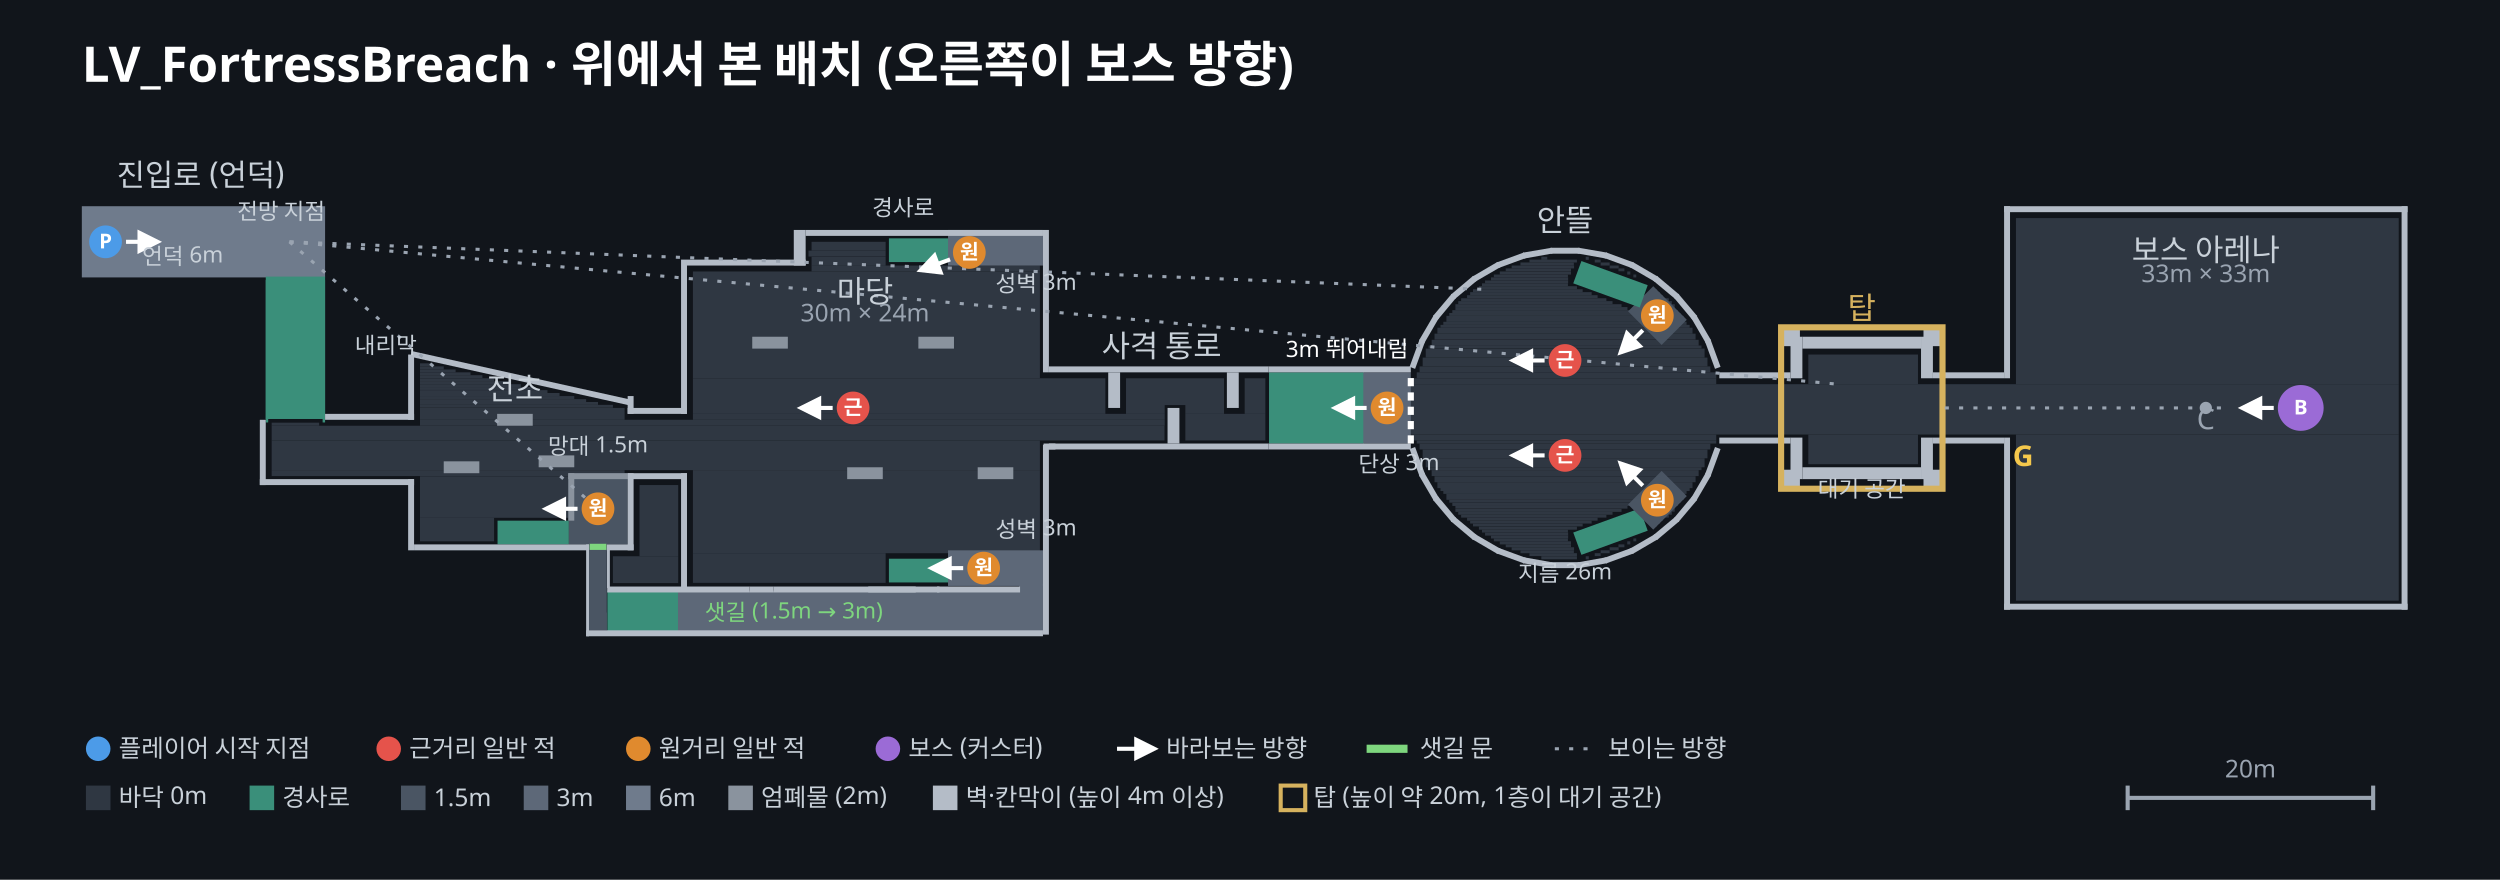
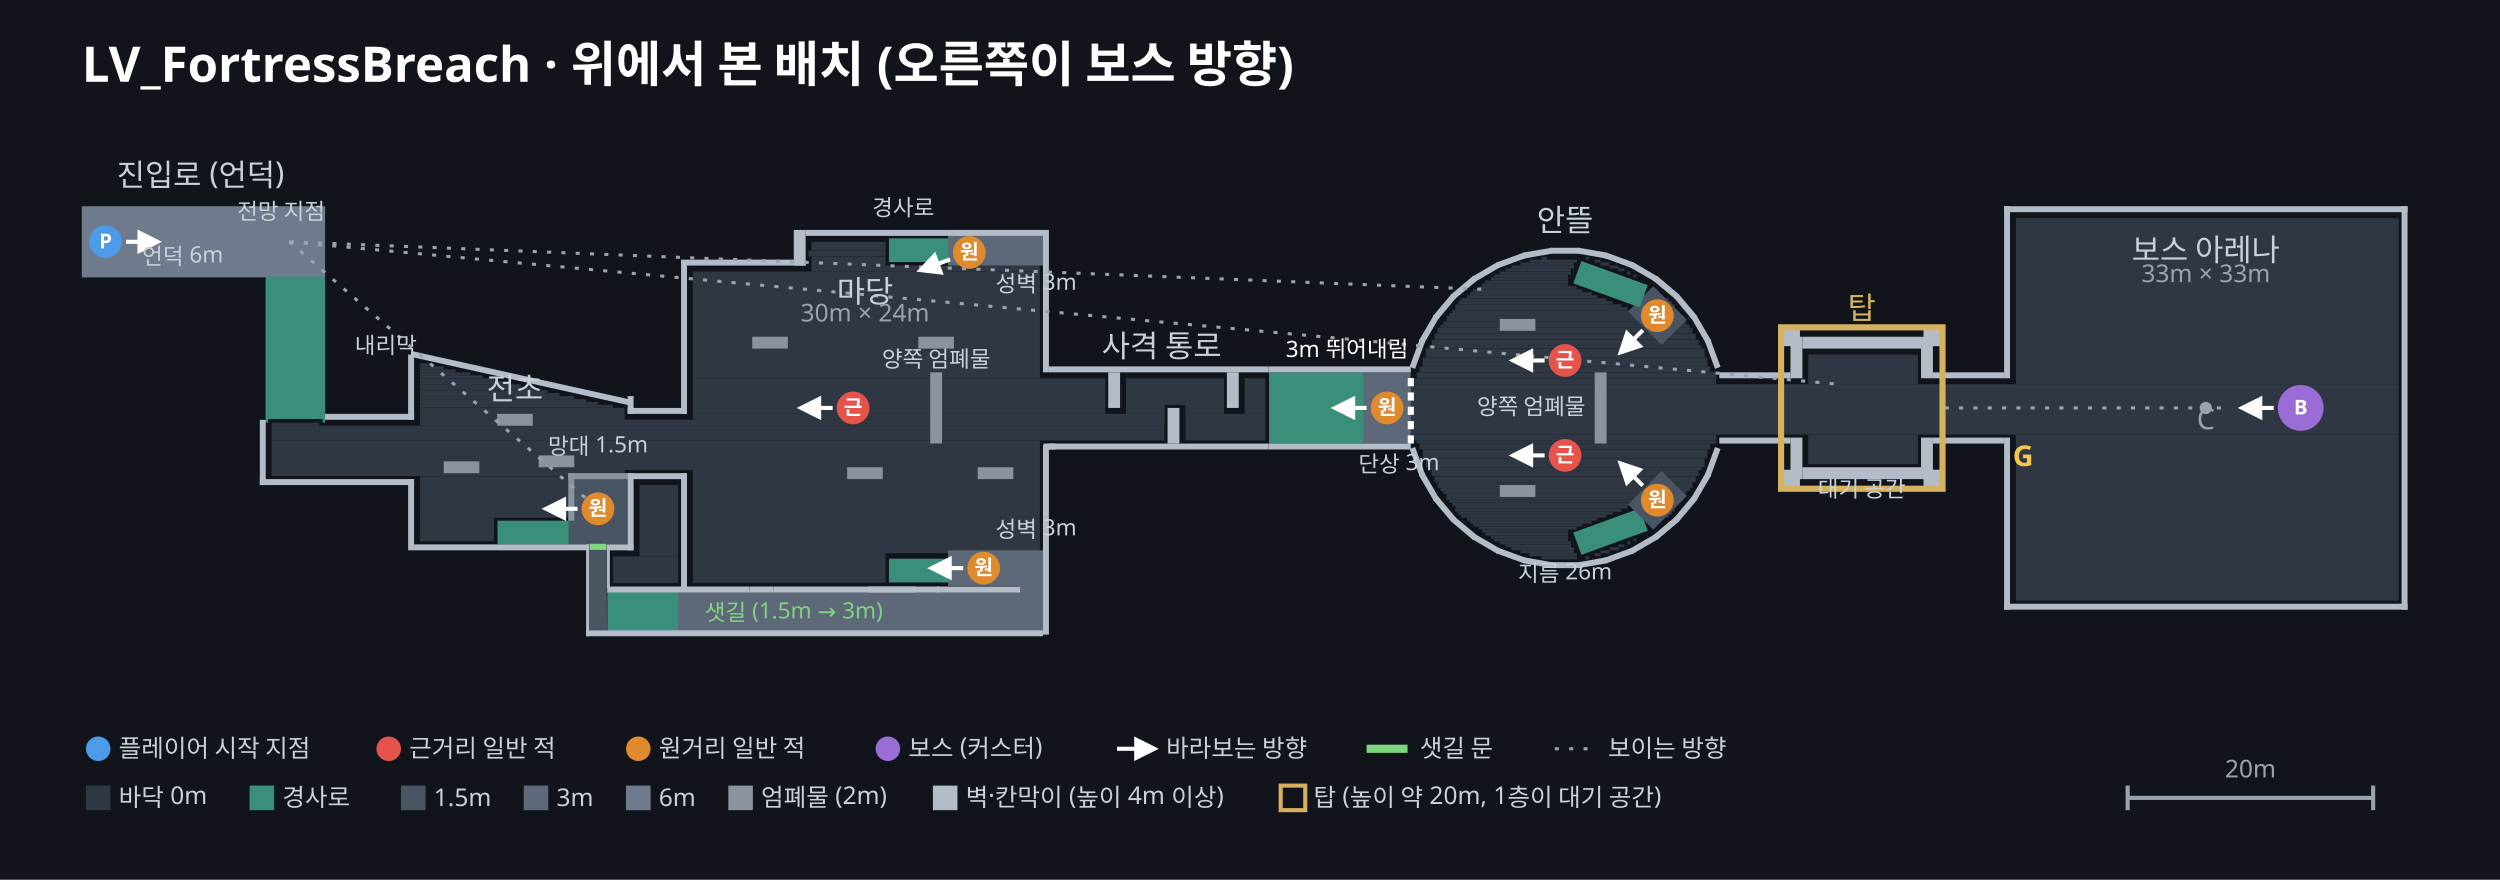
<svg xmlns="http://www.w3.org/2000/svg" width="1222" height="430" viewBox="0 0 1222 430" font-family="'Malgun Gothic', 'Apple SD Gothic Neo', 'Noto Sans KR', sans-serif">
  <defs>
    <marker id="arrowFacing" viewBox="0 0 10 10" refX="8" refY="5" markerWidth="6" markerHeight="6" orient="auto">
      <path d="M0 0 L10 5 L0 10 Z" fill="#FFFFFF" />
    </marker>
  </defs>
  <rect width="1222" height="430" fill="#11151b" />
  <text x="40.0" y="40.0" font-size="24" fill="#FFFFFF" font-weight="700">LV_FortressBreach · 위에서 본 배치 (오른쪽이 보스 방향)</text>
  <rect x="396.7" y="118.2" width="36.2" height="4.3" fill="#2f3742" />
  <rect x="395.2" y="122.5" width="37.7" height="2.9" fill="#2f3742" />
  <rect x="775.1" y="125.5" width="1.5" height="1.5" fill="#2f3742" />
  <rect x="753.4" y="125.5" width="2.9" height="1.5" fill="#2f3742" />
  <rect x="747.6" y="126.9" width="23.2" height="1.4" fill="#2f3742" />
  <rect x="779.5" y="126.9" width="2.9" height="1.4" fill="#2f3742" />
  <rect x="466.3" y="118.2" width="42.0" height="11.6" fill="#2f3742" />
  <rect x="396.7" y="125.5" width="36.2" height="4.4" fill="#2f3742" />
  <rect x="782.4" y="128.3" width="4.4" height="1.5" fill="#2f3742" />
  <rect x="743.2" y="128.3" width="26.1" height="1.5" fill="#2f3742" />
  <rect x="786.8" y="129.8" width="4.4" height="1.4" fill="#2f3742" />
  <rect x="738.9" y="129.8" width="30.5" height="1.4" fill="#2f3742" />
  <rect x="396.7" y="129.8" width="111.6" height="2.9" fill="#2f3742" />
  <rect x="736.0" y="131.2" width="31.9" height="1.4" fill="#2f3742" />
  <rect x="791.1" y="131.2" width="2.9" height="1.4" fill="#2f3742" />
  <rect x="733.1" y="132.7" width="34.8" height="1.5" fill="#2f3742" />
  <rect x="795.4" y="132.7" width="1.5" height="1.5" fill="#2f3742" />
  <rect x="730.2" y="134.2" width="36.2" height="1.4" fill="#2f3742" />
  <rect x="798.4" y="134.2" width="1.4" height="1.4" fill="#2f3742" />
  <rect x="728.8" y="135.6" width="37.7" height="1.5" fill="#2f3742" />
  <rect x="725.9" y="137.1" width="40.6" height="1.4" fill="#2f3742" />
  <rect x="724.4" y="138.5" width="42.0" height="1.4" fill="#2f3742" />
  <rect x="722.9" y="139.9" width="47.9" height="1.5" fill="#2f3742" />
  <rect x="807.0" y="141.4" width="2.9" height="1.4" fill="#2f3742" />
  <rect x="720.0" y="141.4" width="53.6" height="1.4" fill="#2f3742" />
  <rect x="805.6" y="142.8" width="5.8" height="1.5" fill="#2f3742" />
  <rect x="718.6" y="142.8" width="59.4" height="1.5" fill="#2f3742" />
  <rect x="805.6" y="144.3" width="7.2" height="1.4" fill="#2f3742" />
  <rect x="717.1" y="144.3" width="63.8" height="1.4" fill="#2f3742" />
  <rect x="714.2" y="145.8" width="71.0" height="1.4" fill="#2f3742" />
  <rect x="805.6" y="145.8" width="10.1" height="1.4" fill="#2f3742" />
  <rect x="805.6" y="147.2" width="11.6" height="1.5" fill="#2f3742" />
  <rect x="712.8" y="147.2" width="75.4" height="1.5" fill="#2f3742" />
  <rect x="711.4" y="148.7" width="81.2" height="1.4" fill="#2f3742" />
  <rect x="804.1" y="148.7" width="14.5" height="2.9" fill="#2f3742" />
  <rect x="711.4" y="150.1" width="84.1" height="1.5" fill="#2f3742" />
  <rect x="804.1" y="151.6" width="16.0" height="1.4" fill="#2f3742" />
  <rect x="709.9" y="151.6" width="89.9" height="1.4" fill="#2f3742" />
  <rect x="708.4" y="153.0" width="113.1" height="1.4" fill="#2f3742" />
  <rect x="707.0" y="154.4" width="116.0" height="2.9" fill="#2f3742" />
  <rect x="705.5" y="157.3" width="118.9" height="1.5" fill="#2f3742" />
  <rect x="704.1" y="158.8" width="121.8" height="1.4" fill="#2f3742" />
  <rect x="702.6" y="160.2" width="124.7" height="2.9" fill="#2f3742" />
  <rect x="701.2" y="163.1" width="127.6" height="2.9" fill="#2f3742" />
  <rect x="699.8" y="166.1" width="130.5" height="2.9" fill="#2f3742" />
  <rect x="698.3" y="168.9" width="133.4" height="1.4" fill="#2f3742" />
  <rect x="696.9" y="170.4" width="136.3" height="4.4" fill="#2f3742" />
  <rect x="695.4" y="174.8" width="139.2" height="4.3" fill="#2f3742" />
  <rect x="205.3" y="177.6" width="5.8" height="1.5" fill="#2f3742" />
  <rect x="205.3" y="179.1" width="11.6" height="1.5" fill="#2f3742" />
  <rect x="693.9" y="179.1" width="142.1" height="2.9" fill="#2f3742" />
  <rect x="205.3" y="180.6" width="17.4" height="1.4" fill="#2f3742" />
  <rect x="205.3" y="182.0" width="24.7" height="1.4" fill="#2f3742" />
  <rect x="338.7" y="132.7" width="169.6" height="52.2" fill="#2f3742" />
  <rect x="692.5" y="182.0" width="146.4" height="2.9" fill="#2f3742" />
  <rect x="205.3" y="183.4" width="30.5" height="1.4" fill="#2f3742" />
  <rect x="205.3" y="184.9" width="36.2" height="1.5" fill="#2f3742" />
  <rect x="985.4" y="106.6" width="187.1" height="81.2" fill="#2f3742" />
  <rect x="883.9" y="173.3" width="53.6" height="14.5" fill="#2f3742" />
  <rect x="669.3" y="184.9" width="169.6" height="2.9" fill="#2f3742" />
  <rect x="205.3" y="186.3" width="43.5" height="1.5" fill="#2f3742" />
  <rect x="205.3" y="187.8" width="49.3" height="1.4" fill="#2f3742" />
  <rect x="205.3" y="189.2" width="56.6" height="1.4" fill="#2f3742" />
  <rect x="205.3" y="190.7" width="62.3" height="1.4" fill="#2f3742" />
  <rect x="205.3" y="192.1" width="68.2" height="1.5" fill="#2f3742" />
  <rect x="205.3" y="193.6" width="75.4" height="1.5" fill="#2f3742" />
  <rect x="205.3" y="195.1" width="81.2" height="1.4" fill="#2f3742" />
  <rect x="550.4" y="184.9" width="47.9" height="13.1" fill="#2f3742" />
  <rect x="205.3" y="196.5" width="87.0" height="1.4" fill="#2f3742" />
  <rect x="205.3" y="197.9" width="94.3" height="1.4" fill="#2f3742" />
  <rect x="608.4" y="184.9" width="10.1" height="17.4" fill="#2f3742" />
  <rect x="338.7" y="184.9" width="201.6" height="17.4" fill="#2f3742" />
  <rect x="579.4" y="197.9" width="18.9" height="4.4" fill="#2f3742" />
  <rect x="550.4" y="197.9" width="18.9" height="4.4" fill="#2f3742" />
  <rect x="205.3" y="199.4" width="100.0" height="5.8" fill="#2f3742" />
  <rect x="338.7" y="202.3" width="230.6" height="2.9" fill="#2f3742" />
  <rect x="205.3" y="205.2" width="364.0" height="2.9" fill="#2f3742" />
  <rect x="132.8" y="206.6" width="23.2" height="1.5" fill="#2f3742" />
  <rect x="669.3" y="187.8" width="503.2" height="24.6" fill="#2f3742" />
  <rect x="579.4" y="202.3" width="39.1" height="13.0" fill="#2f3742" />
  <rect x="132.8" y="208.1" width="436.4" height="7.2" fill="#2f3742" />
  <rect x="669.3" y="212.4" width="169.6" height="2.9" fill="#2f3742" />
  <rect x="692.5" y="215.3" width="146.4" height="1.5" fill="#2f3742" />
  <rect x="693.9" y="216.8" width="142.1" height="2.9" fill="#2f3742" />
  <rect x="695.4" y="219.7" width="139.2" height="4.3" fill="#2f3742" />
  <rect x="883.9" y="212.4" width="53.6" height="14.5" fill="#2f3742" />
  <rect x="696.9" y="224.0" width="136.3" height="4.4" fill="#2f3742" />
  <rect x="132.8" y="215.3" width="375.5" height="14.5" fill="#2f3742" />
  <rect x="698.3" y="228.4" width="133.4" height="1.4" fill="#2f3742" />
  <rect x="132.8" y="229.8" width="172.5" height="2.9" fill="#2f3742" />
  <rect x="699.8" y="229.8" width="130.5" height="2.9" fill="#2f3742" />
  <rect x="701.2" y="232.8" width="127.6" height="2.9" fill="#2f3742" />
  <rect x="702.6" y="235.7" width="124.7" height="2.9" fill="#2f3742" />
  <rect x="704.1" y="238.5" width="121.8" height="1.5" fill="#2f3742" />
  <rect x="705.5" y="240.0" width="118.9" height="1.4" fill="#2f3742" />
  <rect x="707.0" y="241.4" width="116.0" height="2.9" fill="#2f3742" />
  <rect x="708.4" y="244.3" width="113.1" height="1.4" fill="#2f3742" />
  <rect x="709.9" y="245.8" width="89.9" height="1.5" fill="#2f3742" />
  <rect x="804.1" y="245.8" width="16.0" height="1.5" fill="#2f3742" />
  <rect x="711.4" y="247.2" width="84.1" height="1.4" fill="#2f3742" />
  <rect x="804.1" y="247.2" width="14.5" height="2.9" fill="#2f3742" />
  <rect x="711.4" y="248.7" width="81.2" height="1.5" fill="#2f3742" />
  <rect x="805.6" y="250.2" width="11.6" height="1.4" fill="#2f3742" />
  <rect x="712.8" y="250.2" width="75.4" height="1.4" fill="#2f3742" />
  <rect x="205.3" y="232.8" width="100.0" height="20.3" fill="#2f3742" />
  <rect x="714.2" y="251.6" width="71.0" height="1.4" fill="#2f3742" />
  <rect x="805.6" y="251.6" width="10.1" height="1.4" fill="#2f3742" />
  <rect x="805.6" y="253.0" width="7.2" height="1.5" fill="#2f3742" />
  <rect x="717.1" y="253.0" width="63.8" height="1.5" fill="#2f3742" />
  <rect x="805.6" y="254.5" width="5.8" height="1.4" fill="#2f3742" />
  <rect x="718.6" y="254.5" width="59.4" height="1.4" fill="#2f3742" />
  <rect x="720.0" y="255.9" width="53.6" height="1.4" fill="#2f3742" />
  <rect x="807.0" y="255.9" width="2.9" height="1.4" fill="#2f3742" />
  <rect x="722.9" y="257.4" width="47.9" height="1.5" fill="#2f3742" />
  <rect x="724.4" y="258.9" width="42.0" height="1.4" fill="#2f3742" />
  <rect x="725.9" y="260.3" width="40.6" height="1.5" fill="#2f3742" />
  <rect x="728.8" y="261.8" width="37.7" height="1.4" fill="#2f3742" />
  <rect x="280.7" y="253.0" width="24.6" height="11.6" fill="#2f3742" />
  <rect x="205.3" y="253.0" width="36.2" height="11.6" fill="#2f3742" />
  <rect x="798.4" y="263.2" width="1.4" height="1.4" fill="#2f3742" />
  <rect x="730.2" y="263.2" width="36.2" height="1.4" fill="#2f3742" />
  <rect x="733.1" y="264.6" width="34.8" height="1.5" fill="#2f3742" />
  <rect x="795.4" y="264.6" width="1.5" height="1.5" fill="#2f3742" />
  <rect x="736.0" y="266.1" width="31.9" height="1.4" fill="#2f3742" />
  <rect x="791.1" y="266.1" width="2.9" height="1.4" fill="#2f3742" />
  <rect x="786.8" y="267.5" width="4.4" height="1.5" fill="#2f3742" />
  <rect x="738.9" y="267.5" width="30.5" height="1.5" fill="#2f3742" />
  <rect x="338.7" y="229.8" width="169.6" height="40.6" fill="#2f3742" />
  <rect x="743.2" y="269.0" width="26.1" height="1.4" fill="#2f3742" />
  <rect x="782.4" y="269.0" width="4.4" height="1.4" fill="#2f3742" />
  <rect x="312.6" y="237.1" width="18.9" height="34.8" fill="#2f3742" />
  <rect x="747.6" y="270.4" width="23.2" height="1.4" fill="#2f3742" />
  <rect x="779.5" y="270.4" width="2.9" height="1.4" fill="#2f3742" />
  <rect x="775.1" y="271.9" width="1.5" height="1.5" fill="#2f3742" />
  <rect x="753.4" y="271.9" width="17.4" height="1.5" fill="#2f3742" />
  <rect x="466.3" y="270.4" width="42.0" height="14.5" fill="#2f3742" />
  <rect x="338.7" y="270.4" width="94.2" height="14.5" fill="#2f3742" />
  <rect x="299.6" y="271.9" width="31.9" height="13.1" fill="#2f3742" />
  <rect x="501.1" y="284.9" width="7.2" height="7.2" fill="#2f3742" />
  <rect x="985.4" y="212.4" width="187.1" height="81.2" fill="#2f3742" />
  <rect x="290.9" y="264.6" width="4.3" height="42.1" fill="#2f3742" />
  <rect x="334.3" y="292.2" width="174.0" height="14.5" fill="#2f3742" />
  <polygon points="812.2,168.6 824.5,156.3 808.1,139.9 795.8,152.2" fill="#4a5563" />
  <polygon points="129.9,136.9 129.9,206.5 131.1,206.5 131.1,136.9" fill="#3a8f7a" />
  <polygon points="277.8,266.1 306.8,266.1 306.8,231.3 277.8,231.3" fill="#4a5563" />
  <polygon points="434.5,284.7 463.9,284.7 463.9,273.1 434.5,273.1" fill="#3a8f7a" />
  <polygon points="40.0,135.6 158.9,135.6 158.9,100.8 40.0,100.8" fill="#6f7b8c" />
  <polygon points="296.9,309.6 331.7,309.6 331.7,288.7 296.9,288.7" fill="#3a8f7a" />
  <polygon points="331.4,309.6 508.3,309.6 508.3,288.7 331.4,288.7" fill="#5d6878" />
  <polygon points="434.5,128.1 463.9,128.1 463.9,116.5 434.5,116.5" fill="#3a8f7a" />
  <polygon points="773.0,271.2 805.4,259.4 801.5,248.5 769.0,260.3" fill="#3a8f7a" />
  <polygon points="620.3,216.8 666.7,216.8 666.7,182.0 620.3,182.0" fill="#3a8f7a" />
  <polygon points="367.7,170.4 385.1,170.4 385.1,164.6 367.7,164.6" fill="#8a939e" />
  <polygon points="463.4,129.8 509.8,129.8 509.8,112.4 463.4,112.4" fill="#5d6878" />
  <polygon points="477.9,234.2 495.3,234.2 495.3,228.4 477.9,228.4" fill="#8a939e" />
  <polygon points="463.4,286.4 509.8,286.4 509.8,269.0 463.4,269.0" fill="#5d6878" />
  <polygon points="795.8,246.6 808.1,258.9 824.5,242.5 812.2,230.2" fill="#4a5563" />
  <polygon points="216.9,231.3 234.3,231.3 234.3,225.5 216.9,225.5" fill="#8a939e" />
  <polygon points="287.9,308.1 296.6,308.1 296.6,266.1 287.9,266.1" fill="#4a5563" />
  <polygon points="666.4,216.8 689.6,216.8 689.6,182.0 666.4,182.0" fill="#5d6878" />
  <polygon points="769.0,138.5 801.5,150.3 805.4,139.4 773.0,127.6" fill="#3a8f7a" />
  <polygon points="243.2,266.1 278.0,266.1 278.0,254.5 243.2,254.5" fill="#3a8f7a" />
  <polygon points="498.2,308.6 509.8,308.6 509.8,285.4 498.2,285.4" fill="#5d6878" />
  <polygon points="263.3,228.4 280.7,228.4 280.7,222.6 263.3,222.6" fill="#8a939e" />
  <polygon points="157.7,136.9 157.7,206.5 158.9,206.5 158.9,136.9" fill="#3a8f7a" />
  <polygon points="414.1,234.2 431.5,234.2 431.5,228.4 414.1,228.4" fill="#8a939e" />
  <polygon points="243.0,208.1 260.4,208.1 260.4,202.3 243.0,202.3" fill="#8a939e" />
  <polygon points="129.9,135.2 129.9,204.8 158.9,204.8 158.9,135.2" fill="#3a8f7a" />
  <polygon points="448.9,170.4 466.3,170.4 466.3,164.6 448.9,164.6" fill="#8a939e" />
  <polygon points="287.9,308.1 296.6,308.1 296.6,299.4 287.9,299.4" fill="#4a5563" />
+   <polygon points="454.7,216.8 460.5,216.8 460.5,182.0 454.7,182.0" fill="#8a939e" />
+   <polygon points="779.5,216.8 785.3,216.8 785.3,182.0 779.5,182.0" fill="#8a939e" />
+   <polygon points="733.1,161.7 750.5,161.7 750.5,155.9 733.1,155.9" fill="#8a939e" />
+   <polygon points="733.1,242.9 750.5,242.9 750.5,237.1 733.1,237.1" fill="#8a939e" />
  <polygon points="620.0,219.7 689.6,219.7 689.6,216.8 620.0,216.8" fill="#b4bcc7" />
  <polygon points="836.4,166.4 829.2,154.1 826.7,155.5 833.9,167.9" fill="#b4bcc7" />
  <polygon points="512.7,182.0 620.0,182.0 620.0,179.1 512.7,179.1" fill="#b4bcc7" />
  <polygon points="620.0,182.0 689.6,182.0 689.6,179.1 620.0,179.1" fill="#b4bcc7" />
  <polygon points="393.8,129.8 393.8,112.4 388.0,112.4 388.0,129.8" fill="#b4bcc7" />
  <polygon points="509.8,182.0 512.7,182.0 512.7,112.4 509.8,112.4" fill="#b4bcc7" />
  <polygon points="458.0,289.6 498.6,289.6 498.6,286.7 458.0,286.7" fill="#b4bcc7" />
  <polygon points="306.8,202.3 309.7,202.3 309.7,193.6 306.8,193.6" fill="#b4bcc7" />
  <polygon points="944.8,216.8 979.6,216.8 979.6,213.9 944.8,213.9" fill="#b4bcc7" />
  <polygon points="870.6,169.2 879.8,169.2 879.8,160.0 870.6,160.0" fill="#b4bcc7" />
  <polygon points="940.2,238.8 949.4,238.8 949.4,229.6 940.2,229.6" fill="#b4bcc7" />
  <polygon points="296.7,287.4 298.1,287.4 298.1,267.7 296.7,267.7" fill="#b4bcc7" />
  <polygon points="829.2,244.7 836.4,232.4 833.9,230.9 826.7,243.3" fill="#b4bcc7" />
  <polygon points="939.0,184.9 944.8,184.9 944.8,164.6 939.0,164.6" fill="#b4bcc7" />
  <polygon points="732.0,128.0 719.7,135.2 721.1,137.7 733.5,130.5" fill="#b4bcc7" />
  <polygon points="277.8,254.5 280.7,254.5 280.7,231.3 277.8,231.3" fill="#8a939e" />
  <polygon points="720.1,134.8 709.2,144.0 711.1,146.2 722.0,137.1" fill="#b4bcc7" />
  <polygon points="940.2,169.2 949.4,169.2 949.4,160.0 940.2,160.0" fill="#b4bcc7" />
  <polygon points="332.9,289.3 335.8,289.3 335.8,231.3 332.9,231.3" fill="#b4bcc7" />
  <polygon points="820.4,255.2 829.6,244.3 827.3,242.4 818.2,253.3" fill="#b4bcc7" />
  <polygon points="689.0,219.5 693.9,232.9 696.6,231.9 691.7,218.5" fill="#b4bcc7" />
  <polygon points="875.2,234.2 881.0,234.2 881.0,213.9 875.2,213.9" fill="#b4bcc7" />
  <polygon points="840.4,184.9 875.2,184.9 875.2,182.0 840.4,182.0" fill="#b4bcc7" />
  <polygon points="785.1,275.4 798.5,270.5 797.5,267.8 784.1,272.7" fill="#b4bcc7" />
  <polygon points="881.0,234.2 939.0,234.2 939.0,228.4 881.0,228.4" fill="#b4bcc7" />
  <polygon points="286.5,311.0 509.8,311.0 509.8,308.1 286.5,308.1" fill="#b4bcc7" />
  <polygon points="840.4,216.8 875.2,216.8 875.2,213.9 840.4,213.9" fill="#b4bcc7" />
  <polygon points="599.7,199.4 605.5,199.4 605.5,182.0 599.7,182.0" fill="#b4bcc7" />
  <polygon points="509.8,310.2 512.7,310.2 512.7,217.4 509.8,217.4" fill="#b4bcc7" />
  <polygon points="979.6,184.9 982.5,184.9 982.5,100.8 979.6,100.8" fill="#b4bcc7" />
  <polygon points="693.6,232.4 700.8,244.7 703.3,243.3 696.1,230.9" fill="#b4bcc7" />
  <polygon points="366.4,289.6 378.0,289.6 378.0,286.7 366.4,286.7" fill="#b4bcc7" />
  <polygon points="810.3,135.2 798.0,128.0 796.5,130.5 808.9,137.7" fill="#b4bcc7" />
  <polygon points="424.4,289.6 459.2,289.6 459.2,286.7 424.4,286.7" fill="#b4bcc7" />
  <polygon points="512.7,219.7 620.0,219.7 620.0,216.8 512.7,216.8" fill="#b4bcc7" />
  <polygon points="771.6,277.7 785.6,275.3 785.1,272.4 771.1,274.9" fill="#b4bcc7" />
  <polygon points="286.5,311.0 287.9,311.0 287.9,266.1 286.5,266.1" fill="#b4bcc7" />
  <polygon points="700.4,244.3 709.6,255.2 711.8,253.3 702.7,242.4" fill="#b4bcc7" />
  <polygon points="820.8,144.0 809.9,134.8 808.0,137.1 818.9,146.2" fill="#b4bcc7" />
  <polygon points="306.8,269.0 309.7,269.0 309.7,231.3 306.8,231.3" fill="#b4bcc7" />
  <polygon points="199.5,205.2 202.4,205.2 202.4,173.3 199.5,173.3" fill="#b4bcc7" />
  <polygon points="378.0,289.6 447.6,289.6 447.6,286.7 378.0,286.7" fill="#b4bcc7" />
  <polygon points="836.1,232.9 841.0,219.5 838.3,218.5 833.4,231.9" fill="#b4bcc7" />
  <polygon points="809.9,264.0 820.8,254.8 818.9,252.6 808.0,261.7" fill="#b4bcc7" />
  <polygon points="979.6,298.0 982.5,298.0 982.5,213.9 979.6,213.9" fill="#b4bcc7" />
  <polygon points="757.9,277.7 772.1,277.7 772.1,274.8 757.9,274.8" fill="#b4bcc7" />
  <polygon points="744.4,275.3 758.4,277.7 758.9,274.9 744.9,272.4" fill="#b4bcc7" />
  <polygon points="772.1,121.1 757.9,121.1 757.9,124.0 772.1,124.0" fill="#b4bcc7" />
  <polygon points="332.9,202.3 335.8,202.3 335.8,126.9 332.9,126.9" fill="#b4bcc7" />
  <polygon points="875.2,184.9 881.0,184.9 881.0,164.6 875.2,164.6" fill="#b4bcc7" />
  <polygon points="744.9,123.4 731.5,128.3 732.5,131.0 745.9,126.1" fill="#b4bcc7" />
  <polygon points="200.7,174.4 307.9,198.2 308.5,195.4 201.3,171.6" fill="#b4bcc7" />
  <polygon points="1173.9,298.0 1176.8,298.0 1176.8,100.8 1173.9,100.8" fill="#b4bcc7" />
  <polygon points="296.6,269.0 309.7,269.0 309.7,266.1 296.6,266.1" fill="#b4bcc7" />
  <polygon points="277.8,234.2 306.8,234.2 306.8,231.3 277.8,231.3" fill="#8a939e" />
  <polygon points="798.5,128.3 785.1,123.4 784.1,126.1 797.5,131.0" fill="#b4bcc7" />
  <polygon points="758.4,121.1 744.4,123.5 744.9,126.4 758.9,123.9" fill="#b4bcc7" />
  <polygon points="158.9,205.2 202.4,205.2 202.4,202.3 158.9,202.3" fill="#b4bcc7" />
  <polygon points="306.8,202.3 335.8,202.3 335.8,199.4 306.8,199.4" fill="#b4bcc7" />
  <polygon points="127.0,237.1 129.9,237.1 129.9,205.2 127.0,205.2" fill="#b4bcc7" />
  <polygon points="870.6,238.8 879.8,238.8 879.8,229.6 870.6,229.6" fill="#b4bcc7" />
  <polygon points="709.2,254.8 720.1,264.0 722.0,261.7 711.1,252.6" fill="#b4bcc7" />
  <polygon points="693.9,165.9 689.0,179.3 691.7,180.3 696.6,166.9" fill="#b4bcc7" />
  <polygon points="199.5,269.0 202.4,269.0 202.4,234.2 199.5,234.2" fill="#b4bcc7" />
  <polygon points="570.7,216.8 576.5,216.8 576.5,199.4 570.7,199.4" fill="#b4bcc7" />
  <polygon points="335.8,129.8 393.8,129.8 393.8,126.9 335.8,126.9" fill="#b4bcc7" />
  <polygon points="944.8,184.9 979.6,184.9 979.6,182.0 944.8,182.0" fill="#b4bcc7" />
  <polygon points="731.5,270.5 744.9,275.4 745.9,272.7 732.5,267.8" fill="#b4bcc7" />
  <polygon points="829.6,154.5 820.4,143.6 818.2,145.5 827.3,156.4" fill="#b4bcc7" />
  <polygon points="202.4,269.0 287.9,269.0 287.9,266.1 202.4,266.1" fill="#b4bcc7" />
  <polygon points="798.0,270.8 810.3,263.6 808.9,261.1 796.5,268.3" fill="#b4bcc7" />
  <polygon points="510.1,219.7 515.9,219.7 515.9,216.8 510.1,216.8" fill="#b4bcc7" />
  <polygon points="296.8,289.6 366.4,289.6 366.4,286.7 296.8,286.7" fill="#b4bcc7" />
  <polygon points="541.7,199.4 547.5,199.4 547.5,182.0 541.7,182.0" fill="#b4bcc7" />
  <polygon points="881.0,170.4 939.0,170.4 939.0,164.6 881.0,164.6" fill="#b4bcc7" />
  <polygon points="700.8,154.1 693.6,166.4 696.1,167.9 703.3,155.5" fill="#b4bcc7" />
  <polygon points="127.0,237.1 202.4,237.1 202.4,234.2 127.0,234.2" fill="#b4bcc7" />
  <polygon points="719.7,263.6 732.0,270.8 733.5,268.3 721.1,261.1" fill="#b4bcc7" />
  <polygon points="709.6,143.6 700.4,154.5 702.7,156.4 711.8,145.5" fill="#b4bcc7" />
  <polygon points="306.8,234.2 335.8,234.2 335.8,231.3 306.8,231.3" fill="#b4bcc7" />
  <polygon points="785.6,123.5 771.6,121.1 771.1,123.9 785.1,126.4" fill="#b4bcc7" />
  <polygon points="393.8,115.3 509.8,115.3 509.8,112.4 393.8,112.4" fill="#b4bcc7" />
  <polygon points="939.0,234.2 944.8,234.2 944.8,213.9 939.0,213.9" fill="#b4bcc7" />
  <polygon points="979.6,298.0 1176.8,298.0 1176.8,295.1 979.6,295.1" fill="#b4bcc7" />
  <polygon points="841.0,179.3 836.1,165.9 833.4,166.9 838.3,180.3" fill="#b4bcc7" />
  <polygon points="979.6,103.7 1176.8,103.7 1176.8,100.8 979.6,100.8" fill="#b4bcc7" />
  <rect x="870.6" y="160.0" width="78.9" height="78.9" fill="none" stroke="#d6b25e" stroke-width="3" />
  <line x1="689.6" y1="216.8" x2="689.6" y2="182.0" stroke="#FFFFFF" stroke-width="3" stroke-dasharray="4 3" />
  <line x1="288.2" y1="267.3" x2="296.4" y2="267.3" stroke="#7ed67e" stroke-width="3" />
  <line x1="141.5" y1="118.2" x2="292.3" y2="248.7" stroke="#9aa4b1" stroke-width="1.5" stroke-dasharray="2 5" />
  <line x1="141.5" y1="118.2" x2="724.4" y2="141.4" stroke="#9aa4b1" stroke-width="1.5" stroke-dasharray="2 5" />
  <line x1="141.5" y1="118.2" x2="898.4" y2="187.8" stroke="#9aa4b1" stroke-width="1.5" stroke-dasharray="2 5" />
  <line x1="950.6" y1="199.4" x2="1089.8" y2="199.4" stroke="#9aa4b1" stroke-width="1.5" stroke-dasharray="2 5" />
  <line x1="61.6" y1="118.2" x2="76.8" y2="118.2" stroke="#FFFFFF" stroke-width="2" marker-end="url(#arrowFacing)" />
  <line x1="755.0" y1="176.2" x2="739.8" y2="176.2" stroke="#FFFFFF" stroke-width="2" marker-end="url(#arrowFacing)" />
  <line x1="282.3" y1="248.7" x2="267.1" y2="248.7" stroke="#FFFFFF" stroke-width="2" marker-end="url(#arrowFacing)" />
  <line x1="407.0" y1="199.4" x2="391.8" y2="199.4" stroke="#FFFFFF" stroke-width="2" marker-end="url(#arrowFacing)" />
  <line x1="464.4" y1="126.8" x2="450.2" y2="132.0" stroke="#FFFFFF" stroke-width="2" marker-end="url(#arrowFacing)" />
  <line x1="803.0" y1="237.4" x2="792.3" y2="226.7" stroke="#FFFFFF" stroke-width="2" marker-end="url(#arrowFacing)" />
  <line x1="803.0" y1="161.4" x2="792.3" y2="172.1" stroke="#FFFFFF" stroke-width="2" marker-end="url(#arrowFacing)" />
  <line x1="470.8" y1="277.7" x2="455.6" y2="277.7" stroke="#FFFFFF" stroke-width="2" marker-end="url(#arrowFacing)" />
  <line x1="1111.4" y1="199.4" x2="1096.2" y2="199.4" stroke="#FFFFFF" stroke-width="2" marker-end="url(#arrowFacing)" />
  <line x1="668.0" y1="199.4" x2="652.8" y2="199.4" stroke="#FFFFFF" stroke-width="2" marker-end="url(#arrowFacing)" />
  <line x1="755.0" y1="222.6" x2="739.8" y2="222.6" stroke="#FFFFFF" stroke-width="2" marker-end="url(#arrowFacing)" />
  <circle cx="51.6" cy="118.2" r="8" fill="#4c9be8" />
  <text x="51.6" y="121.4" font-size="10" fill="#FFFFFF" font-weight="700" text-anchor="middle">P</text>
  <circle cx="765.0" cy="176.2" r="8" fill="#e5534b" />
  <text x="765.0" y="179.4" font-size="10" fill="#FFFFFF" font-weight="700" text-anchor="middle">근</text>
  <circle cx="292.3" cy="248.7" r="8" fill="#e08a2e" />
  <text x="292.3" y="251.9" font-size="10" fill="#FFFFFF" font-weight="700" text-anchor="middle">원</text>
  <circle cx="417.0" cy="199.4" r="8" fill="#e5534b" />
  <text x="417.0" y="202.6" font-size="10" fill="#FFFFFF" font-weight="700" text-anchor="middle">근</text>
  <circle cx="473.8" cy="123.4" r="8" fill="#e08a2e" />
  <text x="473.8" y="126.6" font-size="10" fill="#FFFFFF" font-weight="700" text-anchor="middle">원</text>
  <circle cx="810.1" cy="244.5" r="8" fill="#e08a2e" />
  <text x="810.1" y="247.7" font-size="10" fill="#FFFFFF" font-weight="700" text-anchor="middle">원</text>
  <circle cx="810.1" cy="154.3" r="8" fill="#e08a2e" />
  <text x="810.1" y="157.5" font-size="10" fill="#FFFFFF" font-weight="700" text-anchor="middle">원</text>
  <circle cx="480.8" cy="277.7" r="8" fill="#e08a2e" />
  <text x="480.8" y="280.9" font-size="10" fill="#FFFFFF" font-weight="700" text-anchor="middle">원</text>
  <circle cx="1124.6" cy="199.4" r="11.2" fill="#9b6bd6" />
  <text x="1124.6" y="202.6" font-size="10" fill="#FFFFFF" font-weight="700" text-anchor="middle">B</text>
  <circle cx="678.0" cy="199.4" r="8" fill="#e08a2e" />
  <text x="678.0" y="202.6" font-size="10" fill="#FFFFFF" font-weight="700" text-anchor="middle">원</text>
  <circle cx="765.0" cy="222.6" r="8" fill="#e5534b" />
  <text x="765.0" y="225.8" font-size="10" fill="#FFFFFF" font-weight="700" text-anchor="middle">근</text>
  <text x="98.0" y="90.9" font-size="15" fill="#c9d1d9" text-anchor="middle">진입로 (언덕)</text>
  <text x="89.3" y="129.2" font-size="11" fill="#c9d1d9" text-anchor="middle">언덕 6m</text>
  <text x="137.4" y="107.2" font-size="11" fill="#c9d1d9" text-anchor="middle">전망 지점</text>
  <text x="173.4" y="172.7" font-size="11" fill="#c9d1d9" text-anchor="start">내리막</text>
  <text x="251.7" y="195.3" font-size="15" fill="#c9d1d9" text-anchor="middle">전초</text>
  <text x="292.3" y="222.0" font-size="11" fill="#c9d1d9" text-anchor="middle">망대 1.5m</text>
  <text x="422.8" y="147.8" font-size="15" fill="#c9d1d9" text-anchor="middle">마당</text>
  <text x="422.8" y="157.1" font-size="12" fill="#9aa4b1" text-anchor="middle">30m × 24m</text>
  <text x="486.6" y="142.6" font-size="11" fill="#c9d1d9" text-anchor="start">성벽 3m</text>
  <text x="486.6" y="262.6" font-size="11" fill="#c9d1d9" text-anchor="start">성벽 3m</text>
  <text x="426.3" y="105.4" font-size="11" fill="#c9d1d9" text-anchor="start">경사로</text>
  <text x="567.8" y="174.5" font-size="15" fill="#c9d1d9" text-anchor="middle">사격 통로</text>
  <text x="683.8" y="230.7" font-size="11" fill="#c9d1d9" text-anchor="middle">단상 3m</text>
  <text x="688.4" y="174.5" font-size="11" fill="#FFFFFF" text-anchor="end">3m 뛰어내림</text>
  <text x="765.0" y="113.0" font-size="15" fill="#c9d1d9" text-anchor="middle">안뜰</text>
  <text x="765.0" y="284.1" font-size="11" fill="#c9d1d9" text-anchor="middle">지름 26m</text>
  <text x="910.0" y="155.9" font-size="15" fill="#d6b25e" text-anchor="middle">탑</text>
  <text x="910.0" y="242.9" font-size="11" fill="#c9d1d9" text-anchor="middle">대기 공간</text>
  <text x="1078.2" y="127.5" font-size="15" fill="#c9d1d9" text-anchor="middle">보스 아레나</text>
  <text x="1078.2" y="137.9" font-size="12" fill="#9aa4b1" text-anchor="middle">33m × 33m</text>
  <text x="388.0" y="303.2" font-size="11" fill="#7ed67e" text-anchor="middle">샛길 (1.5m → 3m)</text>
+   <text x="457.6" y="179.4" font-size="11" fill="#c9d1d9" text-anchor="middle">양쪽 엄폐물</text>
+   <text x="775.0" y="202.6" font-size="11" fill="#c9d1d9" text-anchor="end">양쪽 엄폐물</text>
  <text x="988.9" y="227.8" font-size="14" fill="#f5c84c" font-weight="700" text-anchor="middle">G</text>
  <text x="1078.2" y="209.8" font-size="14" fill="#9aa4b1" text-anchor="middle">C</text>
  <circle cx="1078.2" cy="199.4" r="3" fill="#9aa4b1" />
  <circle cx="48.0" cy="366.0" r="6" fill="#4c9be8" />
  <text x="58.0" y="370.0" font-size="12" fill="#c9d1d9">플레이어 시작 지점</text>
  <circle cx="190.0" cy="366.0" r="6" fill="#e5534b" />
  <text x="200.0" y="370.0" font-size="12" fill="#c9d1d9">근거리 일반 적</text>
  <circle cx="312.0" cy="366.0" r="6" fill="#e08a2e" />
  <text x="322.0" y="370.0" font-size="12" fill="#c9d1d9">원거리 일반 적</text>
  <circle cx="434.0" cy="366.0" r="6" fill="#9b6bd6" />
  <text x="444.0" y="370.0" font-size="12" fill="#c9d1d9">보스 (커스터)</text>
  <line x1="546.0" y1="366.0" x2="564.0" y2="366.0" stroke="#FFFFFF" stroke-width="2" marker-end="url(#arrowFacing)" />
  <text x="570.0" y="370.0" font-size="12" fill="#c9d1d9">바라보는 방향</text>
  <line x1="668.0" y1="366.0" x2="688.0" y2="366.0" stroke="#7ed67e" stroke-width="4" />
  <text x="694.0" y="370.0" font-size="12" fill="#c9d1d9">샛길 문</text>
  <line x1="760.0" y1="366.0" x2="780.0" y2="366.0" stroke="#9aa4b1" stroke-width="1.5" stroke-dasharray="2 5" />
  <text x="786.0" y="370.0" font-size="12" fill="#c9d1d9">보이는 방향</text>
  <rect x="42.0" y="384.0" width="12.0" height="12.0" fill="#2f3742" />
  <text x="58.0" y="394.0" font-size="12" fill="#c9d1d9">바닥 0m</text>
  <rect x="122.0" y="384.0" width="12.0" height="12.0" fill="#3a8f7a" />
  <text x="138.0" y="394.0" font-size="12" fill="#c9d1d9">경사로</text>
  <rect x="196.0" y="384.0" width="12.0" height="12.0" fill="#4a5563" />
  <text x="212.0" y="394.0" font-size="12" fill="#c9d1d9">1.5m</text>
  <rect x="256.0" y="384.0" width="12.0" height="12.0" fill="#5d6878" />
  <text x="272.0" y="394.0" font-size="12" fill="#c9d1d9">3m</text>
  <rect x="306.0" y="384.0" width="12.0" height="12.0" fill="#6f7b8c" />
  <text x="322.0" y="394.0" font-size="12" fill="#c9d1d9">6m</text>
  <rect x="356.0" y="384.0" width="12.0" height="12.0" fill="#8a939e" />
  <text x="372.0" y="394.0" font-size="12" fill="#c9d1d9">엄폐물 (2m)</text>
  <rect x="456.0" y="384.0" width="12.0" height="12.0" fill="#b4bcc7" />
  <text x="472.0" y="394.0" font-size="12" fill="#c9d1d9">벽·칸막이 (높이 4m 이상)</text>
  <rect x="626.0" y="384.0" width="12.0" height="12.0" fill="none" stroke="#d6b25e" stroke-width="2" />
  <text x="642.0" y="394.0" font-size="12" fill="#c9d1d9">탑 (높이 약 20m, 1층이 대기 공간)</text>
  <line x1="1040.0" y1="390.0" x2="1160.0" y2="390.0" stroke="#9aa4b1" stroke-width="2" />
  <line x1="1040.0" y1="384.0" x2="1040.0" y2="396.0" stroke="#9aa4b1" stroke-width="2" />
  <line x1="1160.0" y1="384.0" x2="1160.0" y2="396.0" stroke="#9aa4b1" stroke-width="2" />
  <text x="1100.0" y="380.0" font-size="12" fill="#9aa4b1" text-anchor="middle">20m</text>
</svg>
